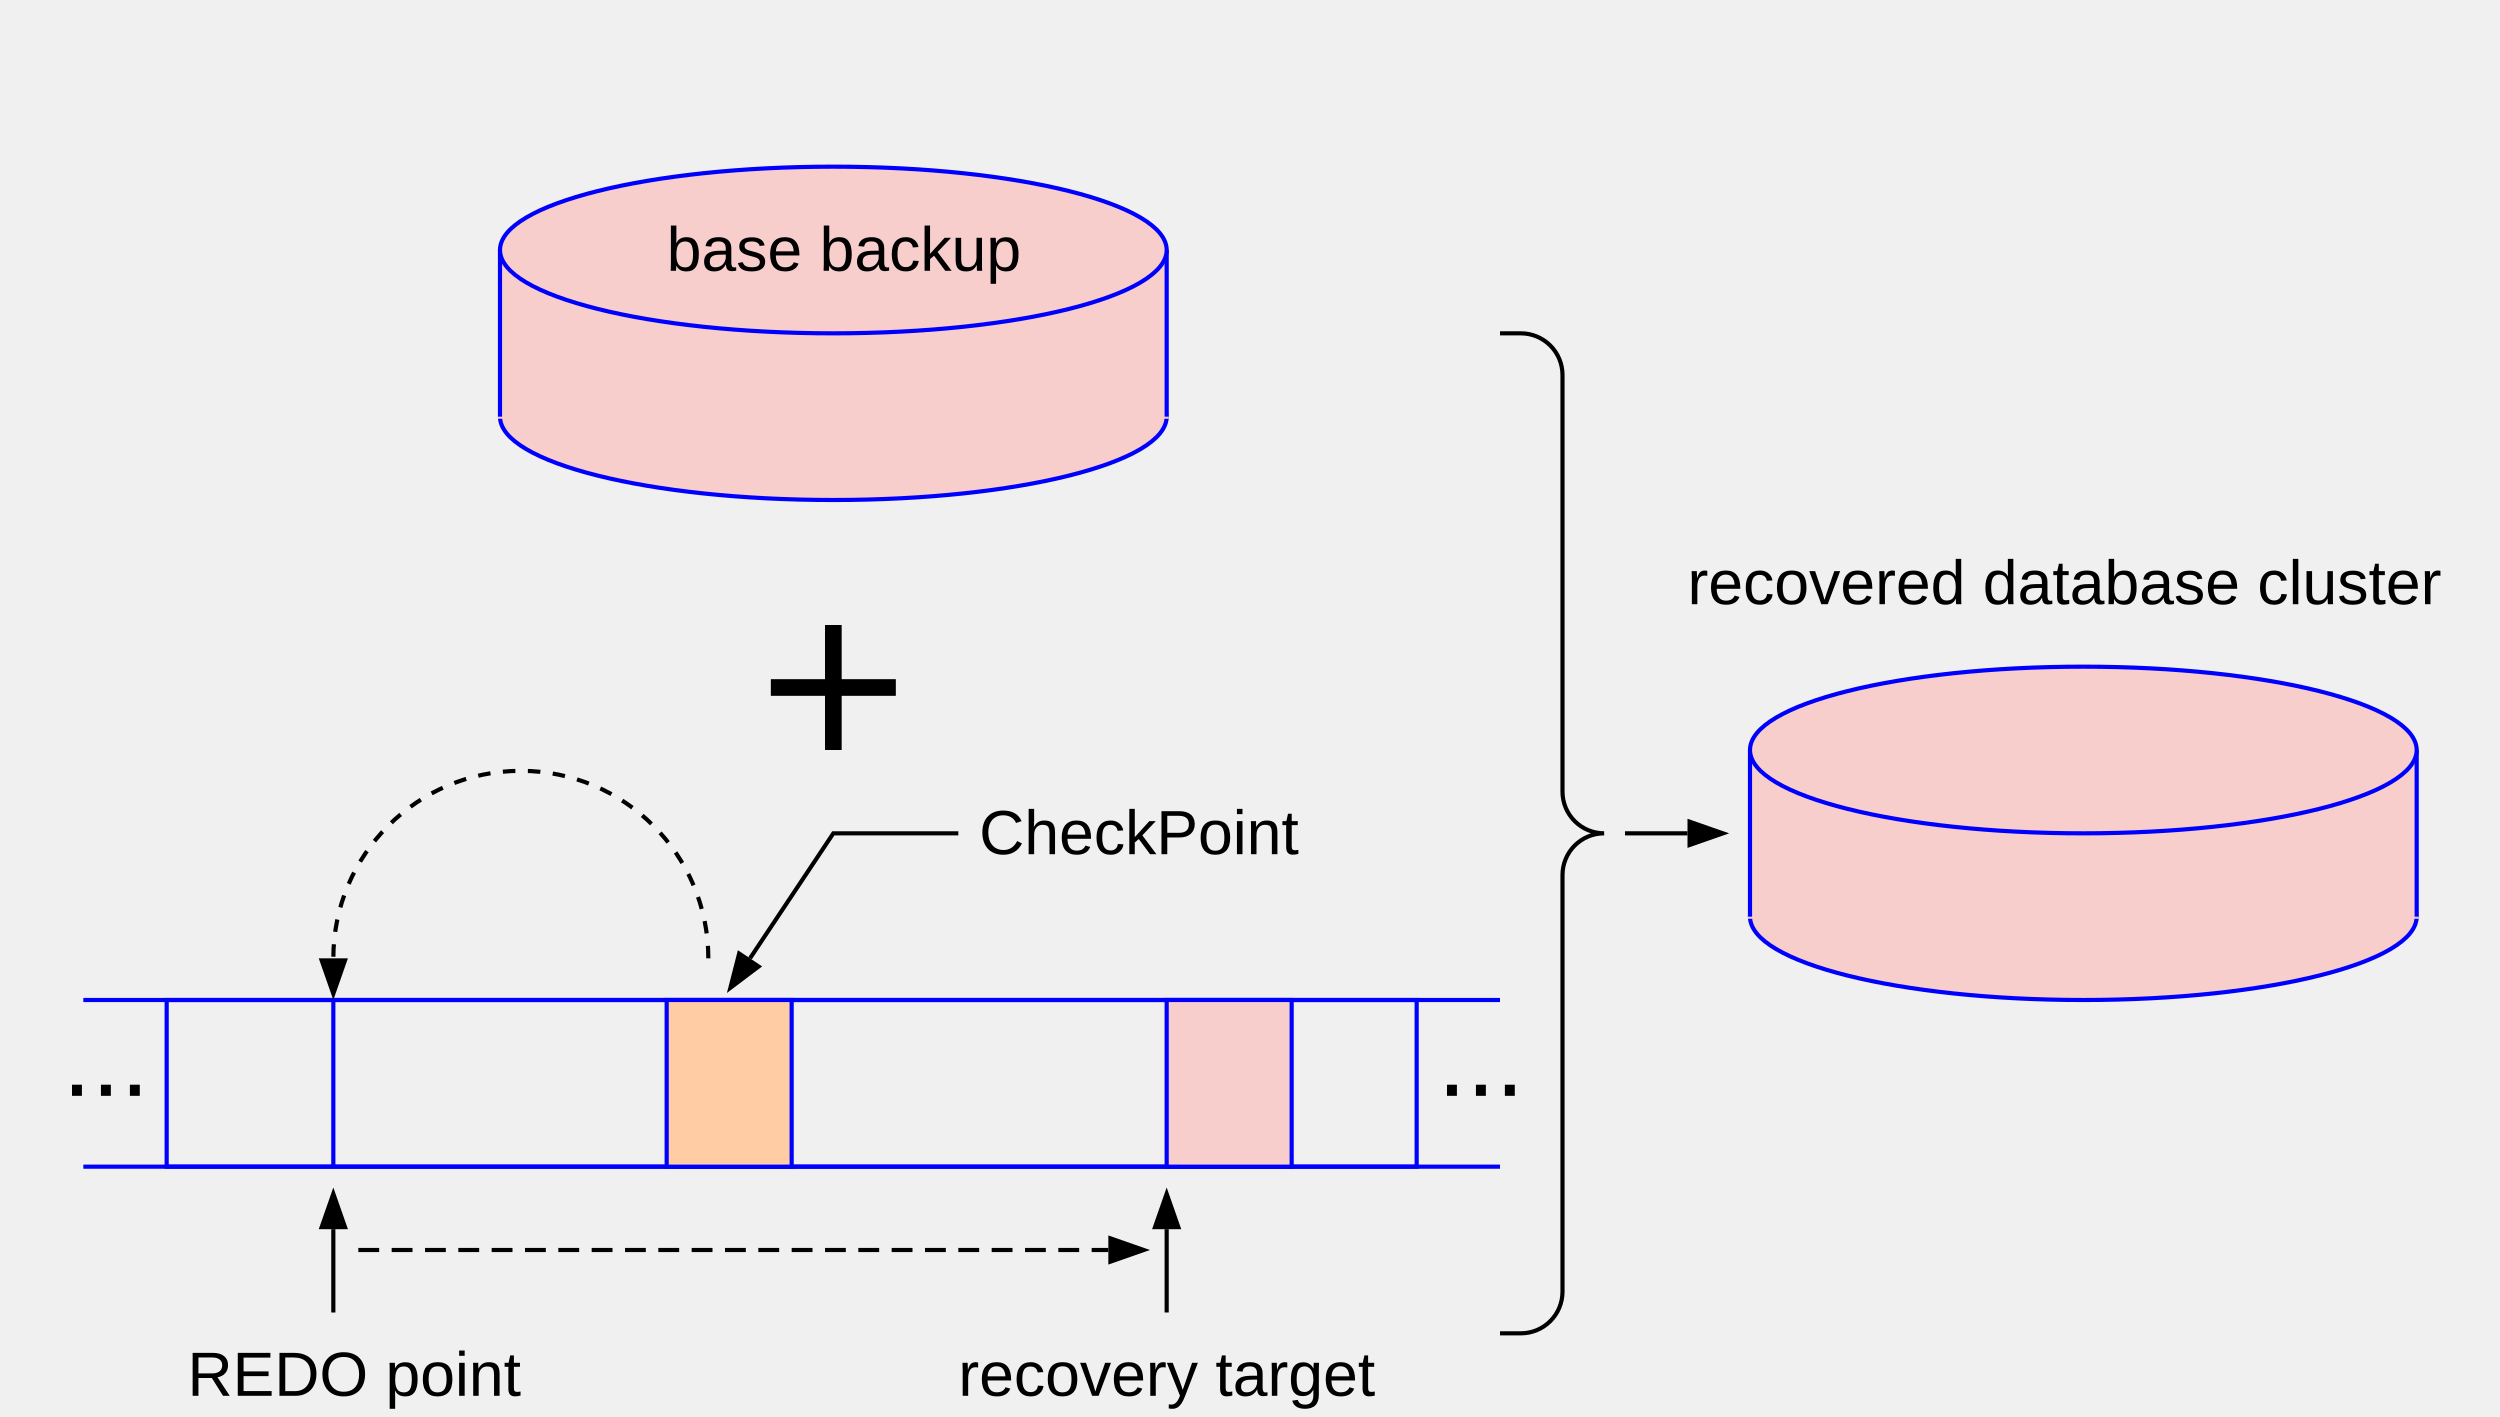
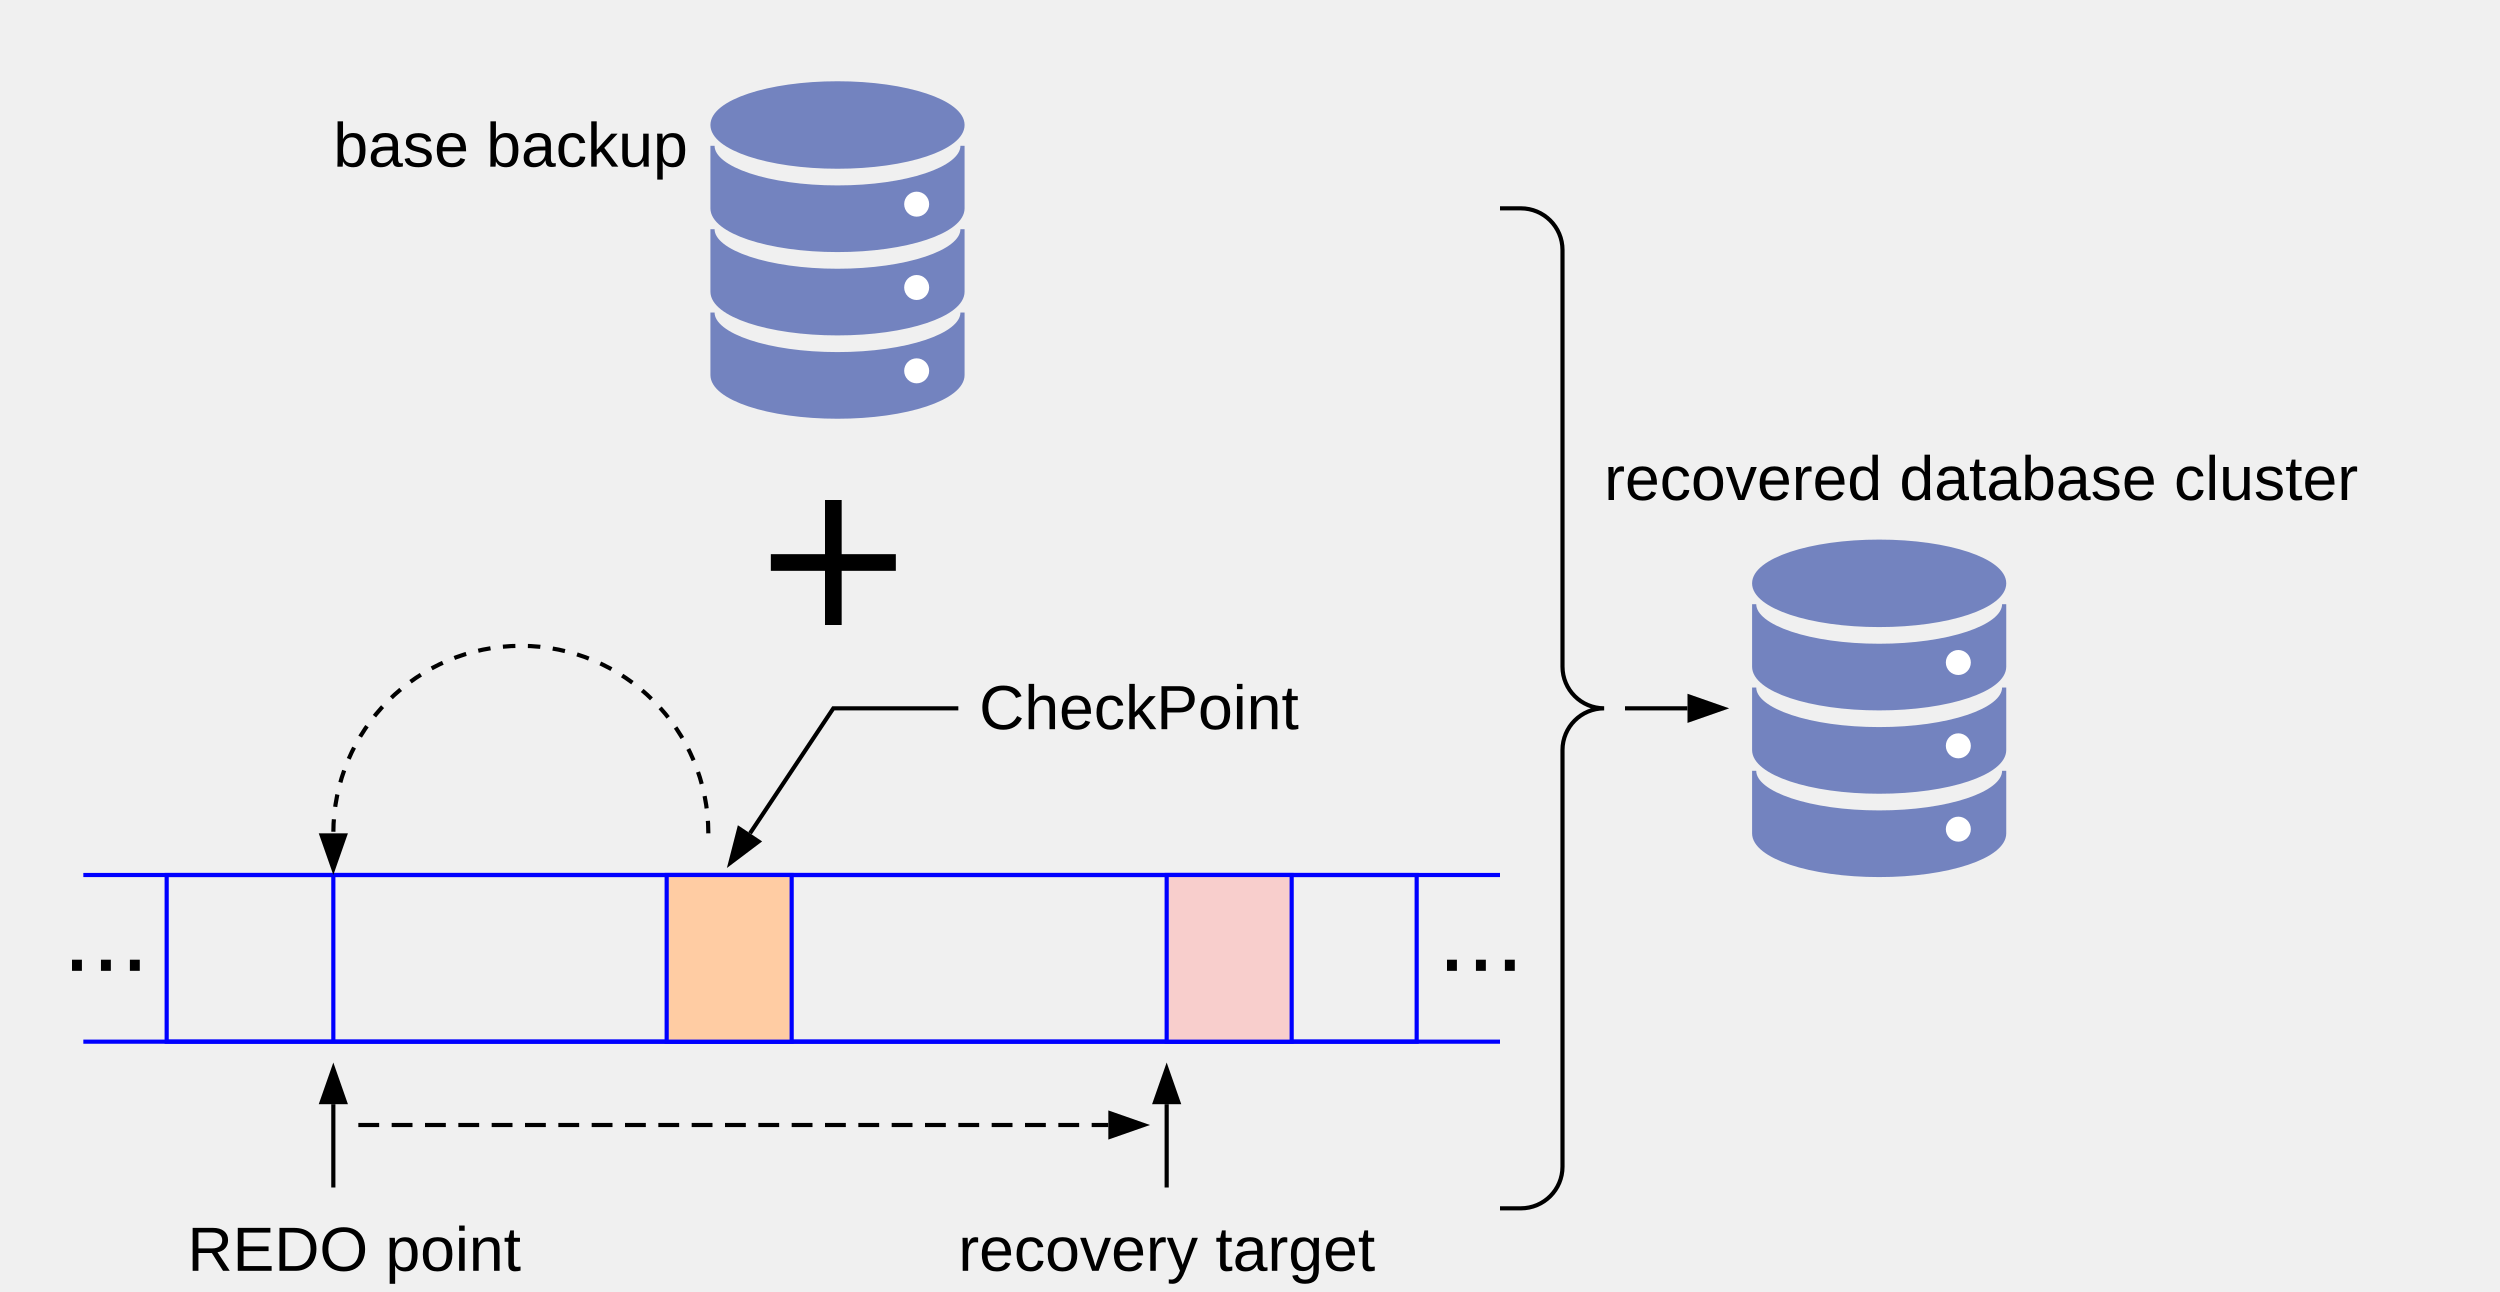
- <svg xmlns="http://www.w3.org/2000/svg" version="1.1" width="600" height="340">
+ <svg xmlns="http://www.w3.org/2000/svg" version="1.1" width="600" height="310">
  <defs>
    <marker id="arrowhead" markerWidth="10" markerHeight="7" refX="0" refY="3.5" orient="auto">
      <polygon points="0 0, 10 3.5, 0 7" />
    </marker>
  </defs>
-   <g id="database" transform="translate(-300, -120)">
-     <ellipse cx="500" cy="220" rx="80" ry="20" style="fill:rgb(248,206,204);stroke:#0000FF;stroke-width:1" />
-     <polygon points="420,220 420,180 580,180 580,220" style="fill:rgb(248,206,204);stroke:rgb(248,206,204);stroke-width:1" />
-     <path d="M 420 180 v 40" stroke="#0000FF" stroke-width="1" fill="none" />
-     <path d="M 580 180 v 40" stroke="#0000FF" stroke-width="1" fill="none" />
-     <ellipse cx="500" cy="180" rx="80" ry="20" style="fill:rgb(248,206,204);stroke:#0000FF;stroke-width:1" />
+   <g transform="translate(170, 20)">
+     <ellipse cx="31" cy="10" rx="30" ry="10" style="fill:rgb(115,131,191);stroke:rgb(115,131,191);stroke-width:1" />
+     <path d="M 1 15 a 30 10 0 0 0 60 0 v 15 a 30 10 0 0 1 -60 0 v -15" stroke="rgb(115,131,191)" stroke-width="1" fill="rgb(115,131,191)" />
+     <path d="M 1 35 a 30 10 0 0 0 60 0 v 15 a 30 10 0 0 1 -60 0 v -15" stroke="rgb(115,131,191)" stroke-width="1" fill="rgb(115,131,191)" />
+     <path d="M 1 55 a 30 10 0 0 0 60 0 v 15 a 30 10 0 0 1 -60 0 v -15" stroke="rgb(115,131,191)" stroke-width="1" fill="rgb(115,131,191)" />
+     <circle cx="50" cy="29" r="3" fill="#FFFFFF" />
+     <circle cx="50" cy="49" r="3" fill="#FFFFFF" />
+     <circle cx="50" cy="69" r="3" fill="#FFFFFF" />
  </g>
-   <text x="160" y="65" style="font-size:15px;font-family:'Arial'">base backup</text>
-   <path d="M 360 80 h 5 a 10 10 0 0 1 10 10 v 100 a 10 10 0 0 0 10 10 a 10 10 0 0 0 -10 10 v 100 a 10 10 0 0 1 -10 10 h -5" stroke="#000000" stroke-width="1" fill="none" />
-   <path d="M 390 200 h 15 " stroke="#000000" stroke-width="1" fill="none" marker-end="url(#arrowhead)" />
-   <path d="M 185 165 h 30 " stroke="#000000" stroke-width="4" fill="none" />
-   <path d="M 200 150 v 30 " stroke="#000000" stroke-width="4" fill="none" />
-   <g transform="translate(0, 30)">
-     <rect x="40" y="210" width="300" height="40" style="fill:none;stroke:#0000FF;stroke-width:1" />
-     <text x="15" y="233" style="font-size:25px;font-family:'Arial'">...</text>
-     <text x="345" y="233" style="font-size:25px;font-family:'Arial'">...</text>
-     <path d="M 20 210 h 340 " stroke="#0000FF" stroke-width="1" fill="none" />
-     <path d="M 20 250 h 340 " stroke="#0000FF" stroke-width="1" fill="none" />
-     <path d="M 80 210 v 40 " stroke="#0000FF" stroke-width="1" fill="none" />
-     <rect x="160" y="210" width="30" height="40" style="fill:rgb(255, 204, 163);stroke:#0000FF;stroke-width:1" />
-     <rect x="280" y="210" width="30" height="40" style="fill:rgb(248,206,204);stroke:#0000FF;stroke-width:1" />
-     <path d="M 170 200 a 45 45 0 0 0 -90 0" stroke="#000000" stroke-width="1" fill="none" stroke-dasharray="3,3" marker-end="url(#arrowhead)" />
-     <path d="M 230 170 H 200 L 180 200" stroke="#000000" stroke-width="1" fill="none" marker-end="url(#arrowhead)" />
-     <text x="235" y="175" style="font-size:15px;font-family:'Arial'">CheckPoint</text>
-     <path d="M 80 285 V 265" stroke="#000000" stroke-width="1" fill="none" marker-end="url(#arrowhead)" />
-     <path d="M 280 285 V 265" stroke="#000000" stroke-width="1" fill="none" marker-end="url(#arrowhead)" />
-     <path d="M 86 270 h 180" stroke="#000000" stroke-width="1" fill="none" stroke-dasharray="5,3" marker-end="url(#arrowhead)" />
-     <text x="45" y="305" style="font-size:15px;font-family:'Arial'">REDO point</text>
-     <text x="230" y="305" style="font-size:15px;font-family:'Arial'">recovery target</text>
+   <text x="80" y="40" style="font-size:15px;font-family:'Arial'">base backup</text>
+   <path d="M 360 50 h 5 a 10 10 0 0 1 10 10 v 100 a 10 10 0 0 0 10 10 a 10 10 0 0 0 -10 10 v 100 a 10 10 0 0 1 -10 10 h -5" stroke="#000000" stroke-width="1" fill="none" />
+   <g transform="translate(0, -30)">
+     <path d="M 390 200 h 15 " stroke="#000000" stroke-width="1" fill="none" marker-end="url(#arrowhead)" />
+     <path d="M 185 165 h 30 " stroke="#000000" stroke-width="4" fill="none" />
+     <path d="M 200 150 v 30 " stroke="#000000" stroke-width="4" fill="none" />
+     <g transform="translate(0, 30)">
+       <rect x="40" y="210" width="300" height="40" style="fill:none;stroke:#0000FF;stroke-width:1" />
+       <text x="15" y="233" style="font-size:25px;font-family:'Arial'">...</text>
+       <text x="345" y="233" style="font-size:25px;font-family:'Arial'">...</text>
+       <path d="M 20 210 h 340 " stroke="#0000FF" stroke-width="1" fill="none" />
+       <path d="M 20 250 h 340 " stroke="#0000FF" stroke-width="1" fill="none" />
+       <path d="M 80 210 v 40 " stroke="#0000FF" stroke-width="1" fill="none" />
+       <rect x="160" y="210" width="30" height="40" style="fill:rgb(255, 204, 163);stroke:#0000FF;stroke-width:1" />
+       <rect x="280" y="210" width="30" height="40" style="fill:rgb(248,206,204);stroke:#0000FF;stroke-width:1" />
+       <path d="M 170 200 a 45 45 0 0 0 -90 0" stroke="#000000" stroke-width="1" fill="none" stroke-dasharray="3,3" marker-end="url(#arrowhead)" />
+       <path d="M 230 170 H 200 L 180 200" stroke="#000000" stroke-width="1" fill="none" marker-end="url(#arrowhead)" />
+       <text x="235" y="175" style="font-size:15px;font-family:'Arial'">CheckPoint</text>
+       <path d="M 80 285 V 265" stroke="#000000" stroke-width="1" fill="none" marker-end="url(#arrowhead)" />
+       <path d="M 280 285 V 265" stroke="#000000" stroke-width="1" fill="none" marker-end="url(#arrowhead)" />
+       <path d="M 86 270 h 180" stroke="#000000" stroke-width="1" fill="none" stroke-dasharray="5,3" marker-end="url(#arrowhead)" />
+       <text x="45" y="305" style="font-size:15px;font-family:'Arial'">REDO point</text>
+       <text x="230" y="305" style="font-size:15px;font-family:'Arial'">recovery target</text>
+     </g>
  </g>
-   <text x="405" y="145" style="font-size:15px;font-family:'Arial'">recovered database cluster</text>
-   <g id="database">
-     <ellipse cx="500" cy="220" rx="80" ry="20" style="fill:rgb(248,206,204);stroke:#0000FF;stroke-width:1" />
-     <polygon points="420,220 420,180 580,180 580,220" style="fill:rgb(248,206,204);stroke:rgb(248,206,204);stroke-width:1" />
-     <path d="M 420 180 v 40" stroke="#0000FF" stroke-width="1" fill="none" />
-     <path d="M 580 180 v 40" stroke="#0000FF" stroke-width="1" fill="none" />
-     <ellipse cx="500" cy="180" rx="80" ry="20" style="fill:rgb(248,206,204);stroke:#0000FF;stroke-width:1" />
+   <text x="385" y="120" style="font-size:15px;font-family:'Arial'">recovered database cluster</text>
+   <g transform="translate(420, 130)">
+     <ellipse cx="31" cy="10" rx="30" ry="10" style="fill:rgb(115,131,191);stroke:rgb(115,131,191);stroke-width:1" />
+     <path d="M 1 15 a 30 10 0 0 0 60 0 v 15 a 30 10 0 0 1 -60 0 v -15" stroke="rgb(115,131,191)" stroke-width="1" fill="rgb(115,131,191)" />
+     <path d="M 1 35 a 30 10 0 0 0 60 0 v 15 a 30 10 0 0 1 -60 0 v -15" stroke="rgb(115,131,191)" stroke-width="1" fill="rgb(115,131,191)" />
+     <path d="M 1 55 a 30 10 0 0 0 60 0 v 15 a 30 10 0 0 1 -60 0 v -15" stroke="rgb(115,131,191)" stroke-width="1" fill="rgb(115,131,191)" />
+     <circle cx="50" cy="29" r="3" fill="#FFFFFF" />
+     <circle cx="50" cy="49" r="3" fill="#FFFFFF" />
+     <circle cx="50" cy="69" r="3" fill="#FFFFFF" />
  </g>
</svg>
